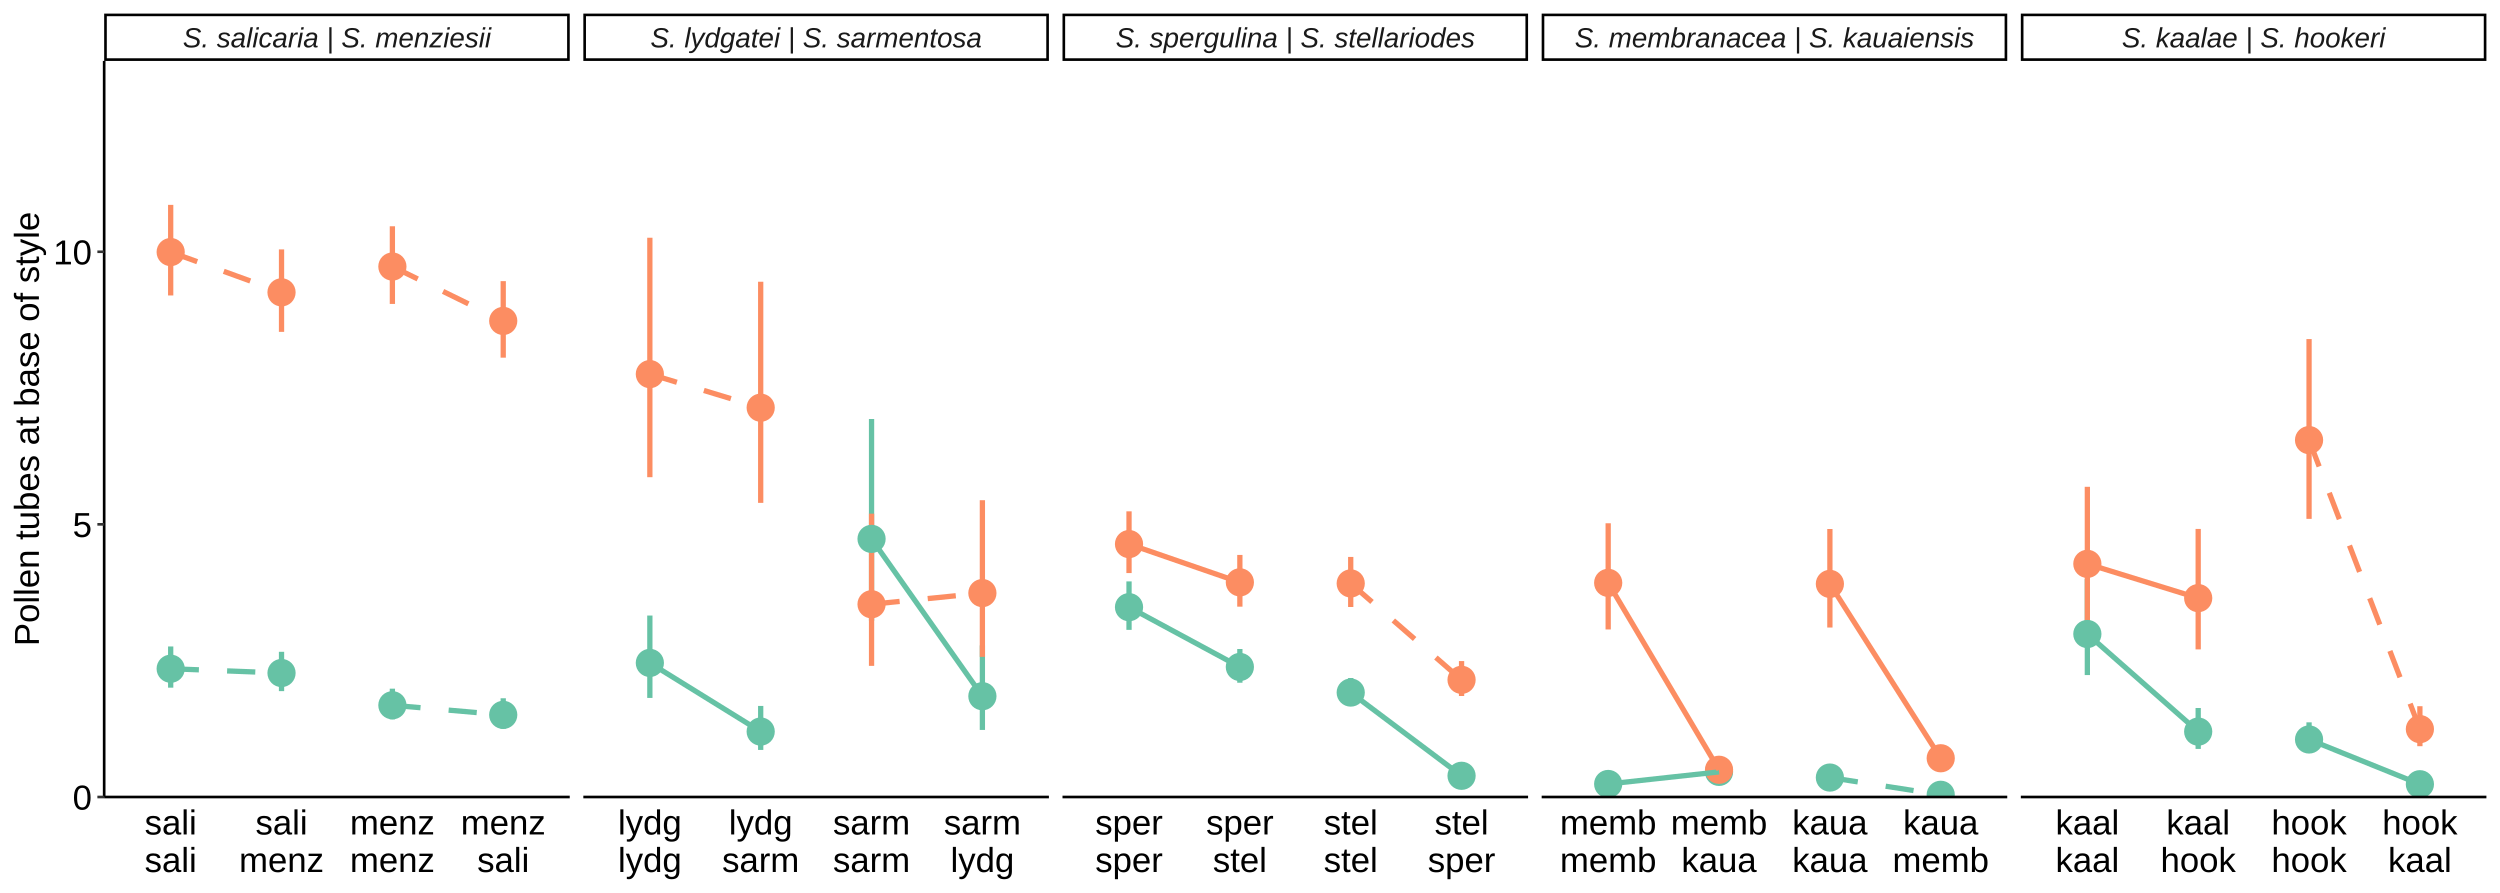
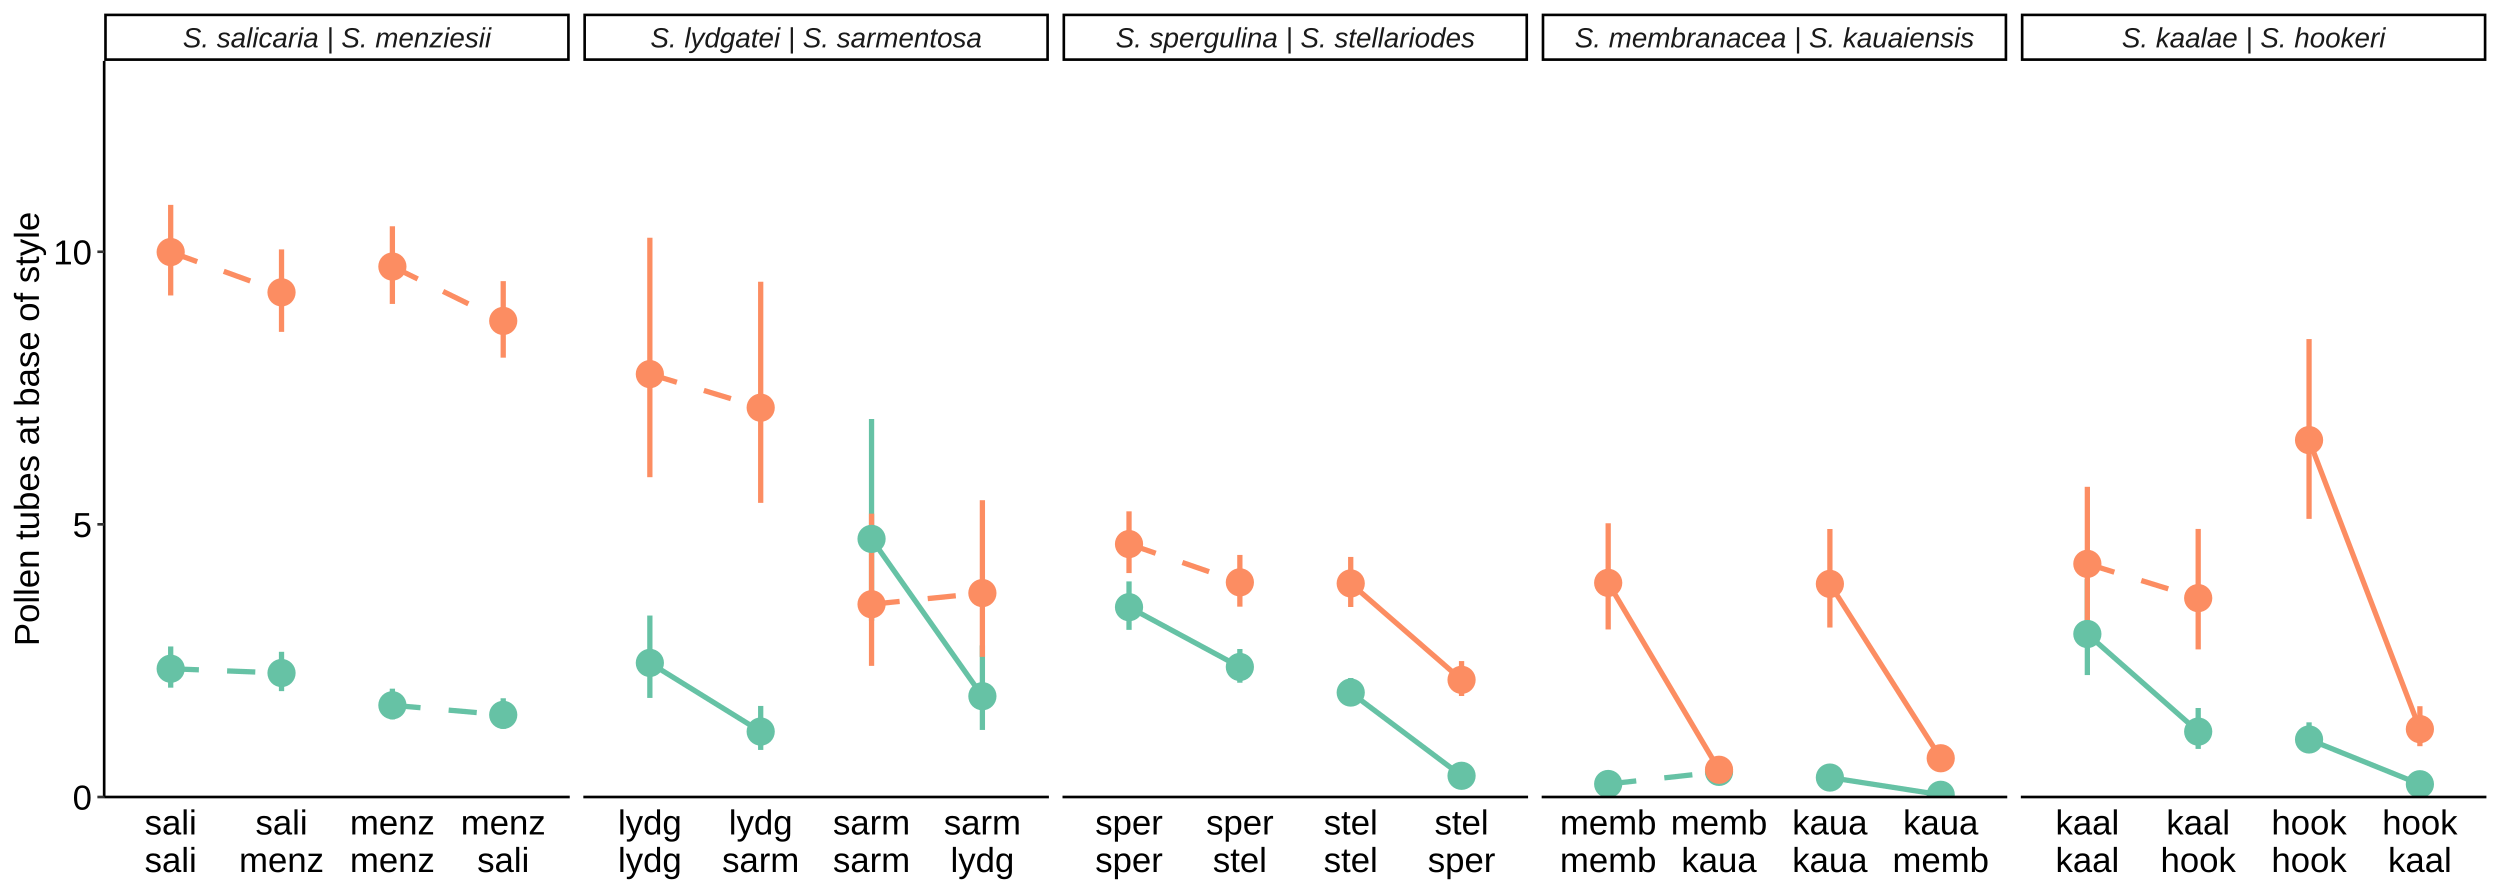
<svg xmlns="http://www.w3.org/2000/svg" class="svglite" width="1008.00pt" height="360.00pt" viewBox="0 0 1008.00 360.00">
  <defs>
    <style type="text/css">
    .svglite line, .svglite polyline, .svglite polygon, .svglite path, .svglite rect, .svglite circle {
      fill: none;
      stroke: #000000;
      stroke-linecap: round;
      stroke-linejoin: round;
      stroke-miterlimit: 10.00;
    }
    .svglite text {
      white-space: pre;
    }
  </style>
  </defs>
  <rect width="100%" height="100%" style="stroke: none; fill: #FFFFFF;" />
  <defs>
    <clipPath id="cpMC4wMHwxMDA4LjAwfDAuMDB8MzYwLjAw">
      <rect x="0.00" y="0.00" width="1008.00" height="360.00" />
    </clipPath>
  </defs>
  <g clip-path="url(#cpMC4wMHwxMDA4LjAwfDAuMDB8MzYwLjAw)">
    <rect x="0" y="0.00" width="1008.00" height="360.00" style="stroke-width: 1.07; stroke: #FFFFFF; fill: #FFFFFF;" />
  </g>
  <defs>
    <clipPath id="cpNDIuMDB8MjI5LjcyfDI0LjU2fDMyMS4zNA==">
      <rect x="42.00" y="24.56" width="187.72" height="296.77" />
    </clipPath>
  </defs>
  <g clip-path="url(#cpNDIuMDB8MjI5LjcyfDI0LjU2fDMyMS4zNA==)">
    <rect x="42.00" y="24.56" width="187.72" height="296.77" style="stroke-width: 1.07; stroke: none; fill: #FFFFFF;" />
    <line x1="68.82" y1="277.28" x2="68.82" y2="260.65" style="stroke-width: 2.13; stroke: #66C2A5; stroke-linecap: butt;" />
    <line x1="68.82" y1="119.14" x2="68.82" y2="82.60" style="stroke-width: 2.13; stroke: #FC8D62; stroke-linecap: butt;" />
    <line x1="113.51" y1="278.67" x2="113.51" y2="262.80" style="stroke-width: 2.13; stroke: #66C2A5; stroke-linecap: butt;" />
    <line x1="113.51" y1="133.82" x2="113.51" y2="100.56" style="stroke-width: 2.13; stroke: #FC8D62; stroke-linecap: butt;" />
    <line x1="158.21" y1="290.03" x2="158.21" y2="277.66" style="stroke-width: 2.13; stroke: #66C2A5; stroke-linecap: butt;" />
    <line x1="158.21" y1="122.55" x2="158.21" y2="91.24" style="stroke-width: 2.13; stroke: #FC8D62; stroke-linecap: butt;" />
    <line x1="202.90" y1="293.82" x2="202.90" y2="281.54" style="stroke-width: 2.13; stroke: #66C2A5; stroke-linecap: butt;" />
    <line x1="202.90" y1="144.20" x2="202.90" y2="113.36" style="stroke-width: 2.13; stroke: #FC8D62; stroke-linecap: butt;" />
    <circle cx="68.82" cy="269.63" r="4.98" style="stroke-width: 1.42; stroke: #66C2A5; fill: #66C2A5;" />
    <circle cx="68.82" cy="101.63" r="4.98" style="stroke-width: 1.42; stroke: #FC8D62; fill: #FC8D62;" />
    <circle cx="113.51" cy="271.36" r="4.98" style="stroke-width: 1.42; stroke: #66C2A5; fill: #66C2A5;" />
    <circle cx="113.51" cy="117.87" r="4.98" style="stroke-width: 1.42; stroke: #FC8D62; fill: #FC8D62;" />
    <circle cx="158.21" cy="284.36" r="4.98" style="stroke-width: 1.42; stroke: #66C2A5; fill: #66C2A5;" />
    <circle cx="158.21" cy="107.47" r="4.98" style="stroke-width: 1.42; stroke: #FC8D62; fill: #FC8D62;" />
    <circle cx="202.90" cy="288.24" r="4.98" style="stroke-width: 1.42; stroke: #66C2A5; fill: #66C2A5;" />
    <circle cx="202.90" cy="129.40" r="4.98" style="stroke-width: 1.42; stroke: #FC8D62; fill: #FC8D62;" />
+     <line x1="158.21" y1="284.36" x2="202.90" y2="288.24" style="stroke-width: 2.13; stroke: #66C2A5; stroke-dasharray: 11.38,11.38; stroke-linecap: butt;" />
+     <line x1="158.21" y1="107.47" x2="202.90" y2="129.40" style="stroke-width: 2.13; stroke: #FC8D62; stroke-dasharray: 11.38,11.38; stroke-linecap: butt;" />
    <line x1="68.82" y1="269.63" x2="113.51" y2="271.36" style="stroke-width: 2.13; stroke: #66C2A5; stroke-dasharray: 11.38,11.38; stroke-linecap: butt;" />
    <line x1="68.82" y1="101.63" x2="113.51" y2="117.87" style="stroke-width: 2.13; stroke: #FC8D62; stroke-dasharray: 11.38,11.38; stroke-linecap: butt;" />
-     <line x1="158.21" y1="284.36" x2="202.90" y2="288.24" style="stroke-width: 2.13; stroke: #66C2A5; stroke-dasharray: 11.38,11.38; stroke-linecap: butt;" />
-     <line x1="158.21" y1="107.47" x2="202.90" y2="129.40" style="stroke-width: 2.13; stroke: #FC8D62; stroke-dasharray: 11.38,11.38; stroke-linecap: butt;" />
  </g>
  <g clip-path="url(#cpMC4wMHwxMDA4LjAwfDAuMDB8MzYwLjAw)">
</g>
  <defs>
    <clipPath id="cpMjM1LjIwfDQyMi45MnwyNC41NnwzMjEuMzQ=">
      <rect x="235.20" y="24.56" width="187.72" height="296.77" />
    </clipPath>
  </defs>
  <g clip-path="url(#cpMjM1LjIwfDQyMi45MnwyNC41NnwzMjEuMzQ=)">
    <rect x="235.20" y="24.56" width="187.72" height="296.77" style="stroke-width: 1.07; stroke: none; fill: #FFFFFF;" />
    <line x1="262.02" y1="281.41" x2="262.02" y2="248.19" style="stroke-width: 2.13; stroke: #66C2A5; stroke-linecap: butt;" />
    <line x1="262.02" y1="192.42" x2="262.02" y2="95.86" style="stroke-width: 2.13; stroke: #FC8D62; stroke-linecap: butt;" />
    <line x1="306.71" y1="302.38" x2="306.71" y2="284.63" style="stroke-width: 2.13; stroke: #66C2A5; stroke-linecap: butt;" />
    <line x1="306.71" y1="202.76" x2="306.71" y2="113.59" style="stroke-width: 2.13; stroke: #FC8D62; stroke-linecap: butt;" />
    <line x1="351.41" y1="250.27" x2="351.41" y2="168.95" style="stroke-width: 2.13; stroke: #66C2A5; stroke-linecap: butt;" />
    <line x1="351.41" y1="268.48" x2="351.41" y2="207.10" style="stroke-width: 2.13; stroke: #FC8D62; stroke-linecap: butt;" />
    <line x1="396.10" y1="294.32" x2="396.10" y2="260.23" style="stroke-width: 2.13; stroke: #66C2A5; stroke-linecap: butt;" />
    <line x1="396.10" y1="264.85" x2="396.10" y2="201.69" style="stroke-width: 2.13; stroke: #FC8D62; stroke-linecap: butt;" />
    <circle cx="262.02" cy="267.29" r="4.98" style="stroke-width: 1.42; stroke: #66C2A5; fill: #66C2A5;" />
    <circle cx="262.02" cy="150.84" r="4.98" style="stroke-width: 1.42; stroke: #FC8D62; fill: #FC8D62;" />
    <circle cx="306.71" cy="294.96" r="4.98" style="stroke-width: 1.42; stroke: #66C2A5; fill: #66C2A5;" />
    <circle cx="306.71" cy="164.38" r="4.98" style="stroke-width: 1.42; stroke: #FC8D62; fill: #FC8D62;" />
    <circle cx="351.41" cy="217.28" r="4.98" style="stroke-width: 1.42; stroke: #66C2A5; fill: #66C2A5;" />
    <circle cx="351.41" cy="243.63" r="4.98" style="stroke-width: 1.42; stroke: #FC8D62; fill: #FC8D62;" />
    <circle cx="396.10" cy="280.71" r="4.98" style="stroke-width: 1.42; stroke: #66C2A5; fill: #66C2A5;" />
    <circle cx="396.10" cy="239.13" r="4.98" style="stroke-width: 1.42; stroke: #FC8D62; fill: #FC8D62;" />
+     <line x1="351.41" y1="217.28" x2="396.10" y2="280.71" style="stroke-width: 2.13; stroke: #66C2A5; stroke-linecap: butt;" />
+     <line x1="351.41" y1="243.63" x2="396.10" y2="239.13" style="stroke-width: 2.13; stroke: #FC8D62; stroke-dasharray: 11.38,11.38; stroke-linecap: butt;" />
    <line x1="262.02" y1="267.29" x2="306.71" y2="294.96" style="stroke-width: 2.13; stroke: #66C2A5; stroke-linecap: butt;" />
    <line x1="262.02" y1="150.84" x2="306.71" y2="164.38" style="stroke-width: 2.13; stroke: #FC8D62; stroke-dasharray: 11.38,11.38; stroke-linecap: butt;" />
-     <line x1="351.41" y1="217.28" x2="396.10" y2="280.71" style="stroke-width: 2.13; stroke: #66C2A5; stroke-linecap: butt;" />
-     <line x1="351.41" y1="243.63" x2="396.10" y2="239.13" style="stroke-width: 2.13; stroke: #FC8D62; stroke-dasharray: 11.38,11.38; stroke-linecap: butt;" />
  </g>
  <g clip-path="url(#cpMC4wMHwxMDA4LjAwfDAuMDB8MzYwLjAw)">
</g>
  <defs>
    <clipPath id="cpNDI4LjQwfDYxNi4xMnwyNC41NnwzMjEuMzQ=">
      <rect x="428.40" y="24.56" width="187.72" height="296.77" />
    </clipPath>
  </defs>
  <g clip-path="url(#cpNDI4LjQwfDYxNi4xMnwyNC41NnwzMjEuMzQ=)">
    <rect x="428.40" y="24.56" width="187.72" height="296.77" style="stroke-width: 1.07; stroke: none; fill: #FFFFFF;" />
    <line x1="455.22" y1="253.97" x2="455.22" y2="234.41" style="stroke-width: 2.13; stroke: #66C2A5; stroke-linecap: butt;" />
    <line x1="455.22" y1="231.05" x2="455.22" y2="206.17" style="stroke-width: 2.13; stroke: #FC8D62; stroke-linecap: butt;" />
    <line x1="499.91" y1="275.29" x2="499.91" y2="261.68" style="stroke-width: 2.13; stroke: #66C2A5; stroke-linecap: butt;" />
    <line x1="499.91" y1="244.60" x2="499.91" y2="223.74" style="stroke-width: 2.13; stroke: #FC8D62; stroke-linecap: butt;" />
    <line x1="544.61" y1="284.39" x2="544.61" y2="273.36" style="stroke-width: 2.13; stroke: #66C2A5; stroke-linecap: butt;" />
    <line x1="544.61" y1="244.73" x2="544.61" y2="224.56" style="stroke-width: 2.13; stroke: #FC8D62; stroke-linecap: butt;" />
    <line x1="589.30" y1="314.79" x2="589.30" y2="310.21" style="stroke-width: 2.13; stroke: #66C2A5; stroke-linecap: butt;" />
    <line x1="589.30" y1="280.63" x2="589.30" y2="266.54" style="stroke-width: 2.13; stroke: #FC8D62; stroke-linecap: butt;" />
    <circle cx="455.22" cy="244.81" r="4.98" style="stroke-width: 1.42; stroke: #66C2A5; fill: #66C2A5;" />
    <circle cx="455.22" cy="219.37" r="4.98" style="stroke-width: 1.42; stroke: #FC8D62; fill: #FC8D62;" />
    <circle cx="499.91" cy="268.92" r="4.98" style="stroke-width: 1.42; stroke: #66C2A5; fill: #66C2A5;" />
    <circle cx="499.91" cy="234.80" r="4.98" style="stroke-width: 1.42; stroke: #FC8D62; fill: #FC8D62;" />
    <circle cx="544.61" cy="279.24" r="4.98" style="stroke-width: 1.42; stroke: #66C2A5; fill: #66C2A5;" />
    <circle cx="544.61" cy="235.24" r="4.98" style="stroke-width: 1.42; stroke: #FC8D62; fill: #FC8D62;" />
    <circle cx="589.30" cy="312.80" r="4.98" style="stroke-width: 1.42; stroke: #66C2A5; fill: #66C2A5;" />
    <circle cx="589.30" cy="274.11" r="4.98" style="stroke-width: 1.42; stroke: #FC8D62; fill: #FC8D62;" />
+     <line x1="544.61" y1="279.24" x2="589.30" y2="312.80" style="stroke-width: 2.13; stroke: #66C2A5; stroke-linecap: butt;" />
+     <line x1="544.61" y1="235.24" x2="589.30" y2="274.11" style="stroke-width: 2.13; stroke: #FC8D62; stroke-linecap: butt;" />
    <line x1="455.22" y1="244.81" x2="499.91" y2="268.92" style="stroke-width: 2.13; stroke: #66C2A5; stroke-linecap: butt;" />
-     <line x1="455.22" y1="219.37" x2="499.91" y2="234.80" style="stroke-width: 2.13; stroke: #FC8D62; stroke-linecap: butt;" />
-     <line x1="544.61" y1="279.24" x2="589.30" y2="312.80" style="stroke-width: 2.13; stroke: #66C2A5; stroke-linecap: butt;" />
-     <line x1="544.61" y1="235.24" x2="589.30" y2="274.11" style="stroke-width: 2.13; stroke: #FC8D62; stroke-dasharray: 11.38,11.38; stroke-linecap: butt;" />
+     <line x1="455.22" y1="219.37" x2="499.91" y2="234.80" style="stroke-width: 2.13; stroke: #FC8D62; stroke-dasharray: 11.38,11.38; stroke-linecap: butt;" />
  </g>
  <g clip-path="url(#cpMC4wMHwxMDA4LjAwfDAuMDB8MzYwLjAw)">
</g>
  <defs>
    <clipPath id="cpNjIxLjYwfDgwOS4zMnwyNC41NnwzMjEuMzQ=">
      <rect x="621.60" y="24.56" width="187.72" height="296.77" />
    </clipPath>
  </defs>
  <g clip-path="url(#cpNjIxLjYwfDgwOS4zMnwyNC41NnwzMjEuMzQ=)">
    <rect x="621.60" y="24.56" width="187.72" height="296.77" style="stroke-width: 1.07; stroke: none; fill: #FFFFFF;" />
    <line x1="648.42" y1="317.62" x2="648.42" y2="313.95" style="stroke-width: 2.13; stroke: #66C2A5; stroke-linecap: butt;" />
    <line x1="648.42" y1="253.81" x2="648.42" y2="210.97" style="stroke-width: 2.13; stroke: #FC8D62; stroke-linecap: butt;" />
    <line x1="693.11" y1="313.66" x2="693.11" y2="307.99" style="stroke-width: 2.13; stroke: #66C2A5; stroke-linecap: butt;" />
    <line x1="693.11" y1="313.03" x2="693.11" y2="306.85" style="stroke-width: 2.13; stroke: #FC8D62; stroke-linecap: butt;" />
    <line x1="737.81" y1="315.53" x2="737.81" y2="310.78" style="stroke-width: 2.13; stroke: #66C2A5; stroke-linecap: butt;" />
    <line x1="737.81" y1="253.03" x2="737.81" y2="213.28" style="stroke-width: 2.13; stroke: #FC8D62; stroke-linecap: butt;" />
    <line x1="782.50" y1="320.84" x2="782.50" y2="319.77" style="stroke-width: 2.13; stroke: #66C2A5; stroke-linecap: butt;" />
    <line x1="782.50" y1="309.62" x2="782.50" y2="300.53" style="stroke-width: 2.13; stroke: #FC8D62; stroke-linecap: butt;" />
    <circle cx="648.42" cy="316.10" r="4.98" style="stroke-width: 1.42; stroke: #66C2A5; fill: #66C2A5;" />
    <circle cx="648.42" cy="235.01" r="4.98" style="stroke-width: 1.42; stroke: #FC8D62; fill: #FC8D62;" />
    <circle cx="693.11" cy="311.22" r="4.98" style="stroke-width: 1.42; stroke: #66C2A5; fill: #66C2A5;" />
    <circle cx="693.11" cy="310.37" r="4.98" style="stroke-width: 1.42; stroke: #FC8D62; fill: #FC8D62;" />
    <circle cx="737.81" cy="313.51" r="4.98" style="stroke-width: 1.42; stroke: #66C2A5; fill: #66C2A5;" />
    <circle cx="737.81" cy="235.43" r="4.98" style="stroke-width: 1.42; stroke: #FC8D62; fill: #FC8D62;" />
    <circle cx="782.50" cy="320.46" r="4.98" style="stroke-width: 1.42; stroke: #66C2A5; fill: #66C2A5;" />
    <circle cx="782.50" cy="305.73" r="4.98" style="stroke-width: 1.42; stroke: #FC8D62; fill: #FC8D62;" />
-     <line x1="648.42" y1="316.10" x2="693.11" y2="311.22" style="stroke-width: 2.13; stroke: #66C2A5; stroke-linecap: butt;" />
+     <line x1="737.81" y1="313.51" x2="782.50" y2="320.46" style="stroke-width: 2.13; stroke: #66C2A5; stroke-linecap: butt;" />
+     <line x1="737.81" y1="235.43" x2="782.50" y2="305.73" style="stroke-width: 2.13; stroke: #FC8D62; stroke-linecap: butt;" />
+     <line x1="648.42" y1="316.10" x2="693.11" y2="311.22" style="stroke-width: 2.13; stroke: #66C2A5; stroke-dasharray: 11.38,11.38; stroke-linecap: butt;" />
    <line x1="648.42" y1="235.01" x2="693.11" y2="310.37" style="stroke-width: 2.13; stroke: #FC8D62; stroke-linecap: butt;" />
-     <line x1="737.81" y1="313.51" x2="782.50" y2="320.46" style="stroke-width: 2.13; stroke: #66C2A5; stroke-dasharray: 11.38,11.38; stroke-linecap: butt;" />
-     <line x1="737.81" y1="235.43" x2="782.50" y2="305.73" style="stroke-width: 2.13; stroke: #FC8D62; stroke-linecap: butt;" />
  </g>
  <g clip-path="url(#cpMC4wMHwxMDA4LjAwfDAuMDB8MzYwLjAw)">
</g>
  <defs>
    <clipPath id="cpODE0LjgwfDEwMDIuNTJ8MjQuNTZ8MzIxLjM0">
      <rect x="814.80" y="24.56" width="187.72" height="296.77" />
    </clipPath>
  </defs>
  <g clip-path="url(#cpODE0LjgwfDEwMDIuNTJ8MjQuNTZ8MzIxLjM0)">
    <rect x="814.80" y="24.56" width="187.72" height="296.77" style="stroke-width: 1.07; stroke: none; fill: #FFFFFF;" />
    <line x1="841.62" y1="272.20" x2="841.62" y2="233.47" style="stroke-width: 2.13; stroke: #66C2A5; stroke-linecap: butt;" />
    <line x1="841.62" y1="250.69" x2="841.62" y2="196.29" style="stroke-width: 2.13; stroke: #FC8D62; stroke-linecap: butt;" />
    <line x1="886.31" y1="301.97" x2="886.31" y2="285.46" style="stroke-width: 2.13; stroke: #66C2A5; stroke-linecap: butt;" />
    <line x1="886.31" y1="261.85" x2="886.31" y2="213.26" style="stroke-width: 2.13; stroke: #FC8D62; stroke-linecap: butt;" />
    <line x1="931.01" y1="303.49" x2="931.01" y2="291.24" style="stroke-width: 2.13; stroke: #66C2A5; stroke-linecap: butt;" />
    <line x1="931.01" y1="209.21" x2="931.01" y2="136.70" style="stroke-width: 2.13; stroke: #FC8D62; stroke-linecap: butt;" />
    <line x1="975.70" y1="317.68" x2="975.70" y2="314.11" style="stroke-width: 2.13; stroke: #66C2A5; stroke-linecap: butt;" />
    <line x1="975.70" y1="300.88" x2="975.70" y2="284.75" style="stroke-width: 2.13; stroke: #FC8D62; stroke-linecap: butt;" />
    <circle cx="841.62" cy="255.63" r="4.98" style="stroke-width: 1.42; stroke: #66C2A5; fill: #66C2A5;" />
    <circle cx="841.62" cy="227.35" r="4.98" style="stroke-width: 1.42; stroke: #FC8D62; fill: #FC8D62;" />
    <circle cx="886.31" cy="294.98" r="4.98" style="stroke-width: 1.42; stroke: #66C2A5; fill: #66C2A5;" />
    <circle cx="886.31" cy="241.16" r="4.98" style="stroke-width: 1.42; stroke: #FC8D62; fill: #FC8D62;" />
    <circle cx="931.01" cy="298.16" r="4.98" style="stroke-width: 1.42; stroke: #66C2A5; fill: #66C2A5;" />
    <circle cx="931.01" cy="177.45" r="4.98" style="stroke-width: 1.42; stroke: #FC8D62; fill: #FC8D62;" />
    <circle cx="975.70" cy="316.20" r="4.98" style="stroke-width: 1.42; stroke: #66C2A5; fill: #66C2A5;" />
    <circle cx="975.70" cy="293.98" r="4.98" style="stroke-width: 1.42; stroke: #FC8D62; fill: #FC8D62;" />
+     <line x1="931.01" y1="298.16" x2="975.70" y2="316.20" style="stroke-width: 2.13; stroke: #66C2A5; stroke-linecap: butt;" />
+     <line x1="931.01" y1="177.45" x2="975.70" y2="293.98" style="stroke-width: 2.13; stroke: #FC8D62; stroke-linecap: butt;" />
    <line x1="841.62" y1="255.63" x2="886.31" y2="294.98" style="stroke-width: 2.13; stroke: #66C2A5; stroke-linecap: butt;" />
-     <line x1="841.62" y1="227.35" x2="886.31" y2="241.16" style="stroke-width: 2.13; stroke: #FC8D62; stroke-linecap: butt;" />
-     <line x1="931.01" y1="298.16" x2="975.70" y2="316.20" style="stroke-width: 2.13; stroke: #66C2A5; stroke-linecap: butt;" />
-     <line x1="931.01" y1="177.45" x2="975.70" y2="293.98" style="stroke-width: 2.13; stroke: #FC8D62; stroke-dasharray: 11.38,11.38; stroke-linecap: butt;" />
+     <line x1="841.62" y1="227.35" x2="886.31" y2="241.16" style="stroke-width: 2.13; stroke: #FC8D62; stroke-dasharray: 11.38,11.38; stroke-linecap: butt;" />
  </g>
  <g clip-path="url(#cpMC4wMHwxMDA4LjAwfDAuMDB8MzYwLjAw)">
</g>
  <defs>
    <clipPath id="cpNDIuMDB8MjI5LjcyfDUuNDh8MjQuNTY=">
      <rect x="42.00" y="5.48" width="187.72" height="19.09" />
    </clipPath>
  </defs>
  <g clip-path="url(#cpNDIuMDB8MjI5LjcyfDUuNDh8MjQuNTY=)">
    <rect x="42.00" y="5.48" width="187.72" height="19.09" style="stroke-width: 2.13; fill: #FFFFFF;" />
    <text x="135.86" y="19.10" text-anchor="middle" style="font-size: 11.20px; font-style: italic;fill: #1A1A1A; font-family: &quot;Arial&quot;;">S. salicaria | S. menziesii</text>
  </g>
  <g clip-path="url(#cpMC4wMHwxMDA4LjAwfDAuMDB8MzYwLjAw)">
</g>
  <defs>
    <clipPath id="cpMjM1LjIwfDQyMi45Mnw1LjQ4fDI0LjU2">
      <rect x="235.20" y="5.48" width="187.72" height="19.09" />
    </clipPath>
  </defs>
  <g clip-path="url(#cpMjM1LjIwfDQyMi45Mnw1LjQ4fDI0LjU2)">
    <rect x="235.20" y="5.48" width="187.72" height="19.09" style="stroke-width: 2.13; fill: #FFFFFF;" />
    <text x="329.06" y="19.10" text-anchor="middle" style="font-size: 11.20px; font-style: italic;fill: #1A1A1A; font-family: &quot;Arial&quot;;">S. lydgatei | S. sarmentosa</text>
  </g>
  <g clip-path="url(#cpMC4wMHwxMDA4LjAwfDAuMDB8MzYwLjAw)">
</g>
  <defs>
    <clipPath id="cpNDI4LjQwfDYxNi4xMnw1LjQ4fDI0LjU2">
      <rect x="428.40" y="5.48" width="187.72" height="19.09" />
    </clipPath>
  </defs>
  <g clip-path="url(#cpNDI4LjQwfDYxNi4xMnw1LjQ4fDI0LjU2)">
    <rect x="428.40" y="5.48" width="187.72" height="19.09" style="stroke-width: 2.13; fill: #FFFFFF;" />
    <text x="522.26" y="19.10" text-anchor="middle" style="font-size: 11.20px; font-style: italic;fill: #1A1A1A; font-family: &quot;Arial&quot;;">S. spergulina | S. stellariodes</text>
  </g>
  <g clip-path="url(#cpMC4wMHwxMDA4LjAwfDAuMDB8MzYwLjAw)">
</g>
  <defs>
    <clipPath id="cpNjIxLjYwfDgwOS4zMnw1LjQ4fDI0LjU2">
      <rect x="621.60" y="5.48" width="187.72" height="19.09" />
    </clipPath>
  </defs>
  <g clip-path="url(#cpNjIxLjYwfDgwOS4zMnw1LjQ4fDI0LjU2)">
    <rect x="621.60" y="5.48" width="187.72" height="19.09" style="stroke-width: 2.13; fill: #FFFFFF;" />
    <text x="715.46" y="19.10" text-anchor="middle" style="font-size: 11.20px; font-style: italic;fill: #1A1A1A; font-family: &quot;Arial&quot;;">S. membranacea | S. kauaiensis</text>
  </g>
  <g clip-path="url(#cpMC4wMHwxMDA4LjAwfDAuMDB8MzYwLjAw)">
</g>
  <defs>
    <clipPath id="cpODE0LjgwfDEwMDIuNTJ8NS40OHwyNC41Ng==">
      <rect x="814.80" y="5.48" width="187.72" height="19.09" />
    </clipPath>
  </defs>
  <g clip-path="url(#cpODE0LjgwfDEwMDIuNTJ8NS40OHwyNC41Ng==)">
    <rect x="814.80" y="5.48" width="187.72" height="19.09" style="stroke-width: 2.13; fill: #FFFFFF;" />
    <text x="908.66" y="19.10" text-anchor="middle" style="font-size: 11.20px; font-style: italic;fill: #1A1A1A; font-family: &quot;Arial&quot;;">S. kaalae | S. hookeri</text>
  </g>
  <g clip-path="url(#cpMC4wMHwxMDA4LjAwfDAuMDB8MzYwLjAw)">
    <polyline points="42.00,321.34 229.72,321.34 " style="stroke-width: 1.07; stroke-linecap: butt;" />
    <text x="68.82" y="336.47" text-anchor="middle" style="font-size: 14.00px; font-family: &quot;Arial&quot;;">sali</text>
    <text x="68.82" y="351.59" text-anchor="middle" style="font-size: 14.00px; font-family: &quot;Arial&quot;;">sali</text>
    <text x="113.51" y="336.47" text-anchor="middle" style="font-size: 14.00px; font-family: &quot;Arial&quot;;">sali</text>
    <text x="113.51" y="351.59" text-anchor="middle" style="font-size: 14.00px; font-family: &quot;Arial&quot;;">menz</text>
    <text x="158.21" y="336.47" text-anchor="middle" style="font-size: 14.00px; font-family: &quot;Arial&quot;;">menz</text>
    <text x="158.21" y="351.59" text-anchor="middle" style="font-size: 14.00px; font-family: &quot;Arial&quot;;">menz</text>
    <text x="202.90" y="336.47" text-anchor="middle" style="font-size: 14.00px; font-family: &quot;Arial&quot;;">menz</text>
    <text x="202.90" y="351.59" text-anchor="middle" style="font-size: 14.00px; font-family: &quot;Arial&quot;;">sali</text>
    <polyline points="235.20,321.34 422.92,321.34 " style="stroke-width: 1.07; stroke-linecap: butt;" />
    <text x="262.02" y="336.47" text-anchor="middle" style="font-size: 14.00px; font-family: &quot;Arial&quot;;">lydg</text>
    <text x="262.02" y="351.59" text-anchor="middle" style="font-size: 14.00px; font-family: &quot;Arial&quot;;">lydg</text>
    <text x="306.71" y="336.47" text-anchor="middle" style="font-size: 14.00px; font-family: &quot;Arial&quot;;">lydg</text>
    <text x="306.71" y="351.59" text-anchor="middle" style="font-size: 14.00px; font-family: &quot;Arial&quot;;">sarm</text>
    <text x="351.41" y="336.47" text-anchor="middle" style="font-size: 14.00px; font-family: &quot;Arial&quot;;">sarm</text>
    <text x="351.41" y="351.59" text-anchor="middle" style="font-size: 14.00px; font-family: &quot;Arial&quot;;">sarm</text>
    <text x="396.10" y="336.47" text-anchor="middle" style="font-size: 14.00px; font-family: &quot;Arial&quot;;">sarm</text>
    <text x="396.10" y="351.59" text-anchor="middle" style="font-size: 14.00px; font-family: &quot;Arial&quot;;">lydg</text>
    <polyline points="428.40,321.34 616.12,321.34 " style="stroke-width: 1.07; stroke-linecap: butt;" />
    <text x="455.22" y="336.47" text-anchor="middle" style="font-size: 14.00px; font-family: &quot;Arial&quot;;">sper</text>
    <text x="455.22" y="351.59" text-anchor="middle" style="font-size: 14.00px; font-family: &quot;Arial&quot;;">sper</text>
    <text x="499.91" y="336.47" text-anchor="middle" style="font-size: 14.00px; font-family: &quot;Arial&quot;;">sper</text>
    <text x="499.91" y="351.59" text-anchor="middle" style="font-size: 14.00px; font-family: &quot;Arial&quot;;">stel</text>
    <text x="544.61" y="336.47" text-anchor="middle" style="font-size: 14.00px; font-family: &quot;Arial&quot;;">stel</text>
    <text x="544.61" y="351.59" text-anchor="middle" style="font-size: 14.00px; font-family: &quot;Arial&quot;;">stel</text>
    <text x="589.30" y="336.47" text-anchor="middle" style="font-size: 14.00px; font-family: &quot;Arial&quot;;">stel</text>
    <text x="589.30" y="351.59" text-anchor="middle" style="font-size: 14.00px; font-family: &quot;Arial&quot;;">sper</text>
    <polyline points="621.60,321.34 809.32,321.34 " style="stroke-width: 1.07; stroke-linecap: butt;" />
    <text x="648.42" y="336.47" text-anchor="middle" style="font-size: 14.00px; font-family: &quot;Arial&quot;;">memb</text>
    <text x="648.42" y="351.59" text-anchor="middle" style="font-size: 14.00px; font-family: &quot;Arial&quot;;">memb</text>
    <text x="693.11" y="336.47" text-anchor="middle" style="font-size: 14.00px; font-family: &quot;Arial&quot;;">memb</text>
    <text x="693.11" y="351.59" text-anchor="middle" style="font-size: 14.00px; font-family: &quot;Arial&quot;;">kaua</text>
    <text x="737.81" y="336.47" text-anchor="middle" style="font-size: 14.00px; font-family: &quot;Arial&quot;;">kaua</text>
    <text x="737.81" y="351.59" text-anchor="middle" style="font-size: 14.00px; font-family: &quot;Arial&quot;;">kaua</text>
    <text x="782.50" y="336.47" text-anchor="middle" style="font-size: 14.00px; font-family: &quot;Arial&quot;;">kaua</text>
    <text x="782.50" y="351.59" text-anchor="middle" style="font-size: 14.00px; font-family: &quot;Arial&quot;;">memb</text>
    <polyline points="814.80,321.34 1002.52,321.34 " style="stroke-width: 1.07; stroke-linecap: butt;" />
    <text x="841.62" y="336.47" text-anchor="middle" style="font-size: 14.00px; font-family: &quot;Arial&quot;;">kaal</text>
    <text x="841.62" y="351.59" text-anchor="middle" style="font-size: 14.00px; font-family: &quot;Arial&quot;;">kaal</text>
    <text x="886.31" y="336.47" text-anchor="middle" style="font-size: 14.00px; font-family: &quot;Arial&quot;;">kaal</text>
    <text x="886.31" y="351.59" text-anchor="middle" style="font-size: 14.00px; font-family: &quot;Arial&quot;;">hook</text>
    <text x="931.01" y="336.47" text-anchor="middle" style="font-size: 14.00px; font-family: &quot;Arial&quot;;">hook</text>
    <text x="931.01" y="351.59" text-anchor="middle" style="font-size: 14.00px; font-family: &quot;Arial&quot;;">hook</text>
    <text x="975.70" y="336.47" text-anchor="middle" style="font-size: 14.00px; font-family: &quot;Arial&quot;;">hook</text>
    <text x="975.70" y="351.59" text-anchor="middle" style="font-size: 14.00px; font-family: &quot;Arial&quot;;">kaal</text>
    <polyline points="42.00,321.34 42.00,24.56 " style="stroke-width: 1.07; stroke-linecap: butt;" />
    <text x="37.07" y="326.44" text-anchor="end" style="font-size: 14.00px; font-family: &quot;Arial&quot;;">0</text>
    <text x="37.07" y="216.52" text-anchor="end" style="font-size: 14.00px; font-family: &quot;Arial&quot;;">5</text>
    <text x="37.07" y="106.61" text-anchor="end" style="font-size: 14.00px; font-family: &quot;Arial&quot;;">10</text>
    <polyline points="39.26,321.34 42.00,321.34 " style="stroke-width: 1.07; stroke: #333333; stroke-linecap: butt;" />
    <polyline points="39.26,211.42 42.00,211.42 " style="stroke-width: 1.07; stroke: #333333; stroke-linecap: butt;" />
    <polyline points="39.26,101.51 42.00,101.51 " style="stroke-width: 1.07; stroke: #333333; stroke-linecap: butt;" />
    <text transform="translate(15.68,172.95) rotate(-90)" text-anchor="middle" style="font-size: 14.00px; font-family: &quot;Arial&quot;;">Pollen tubes at base of style</text>
  </g>
</svg>
